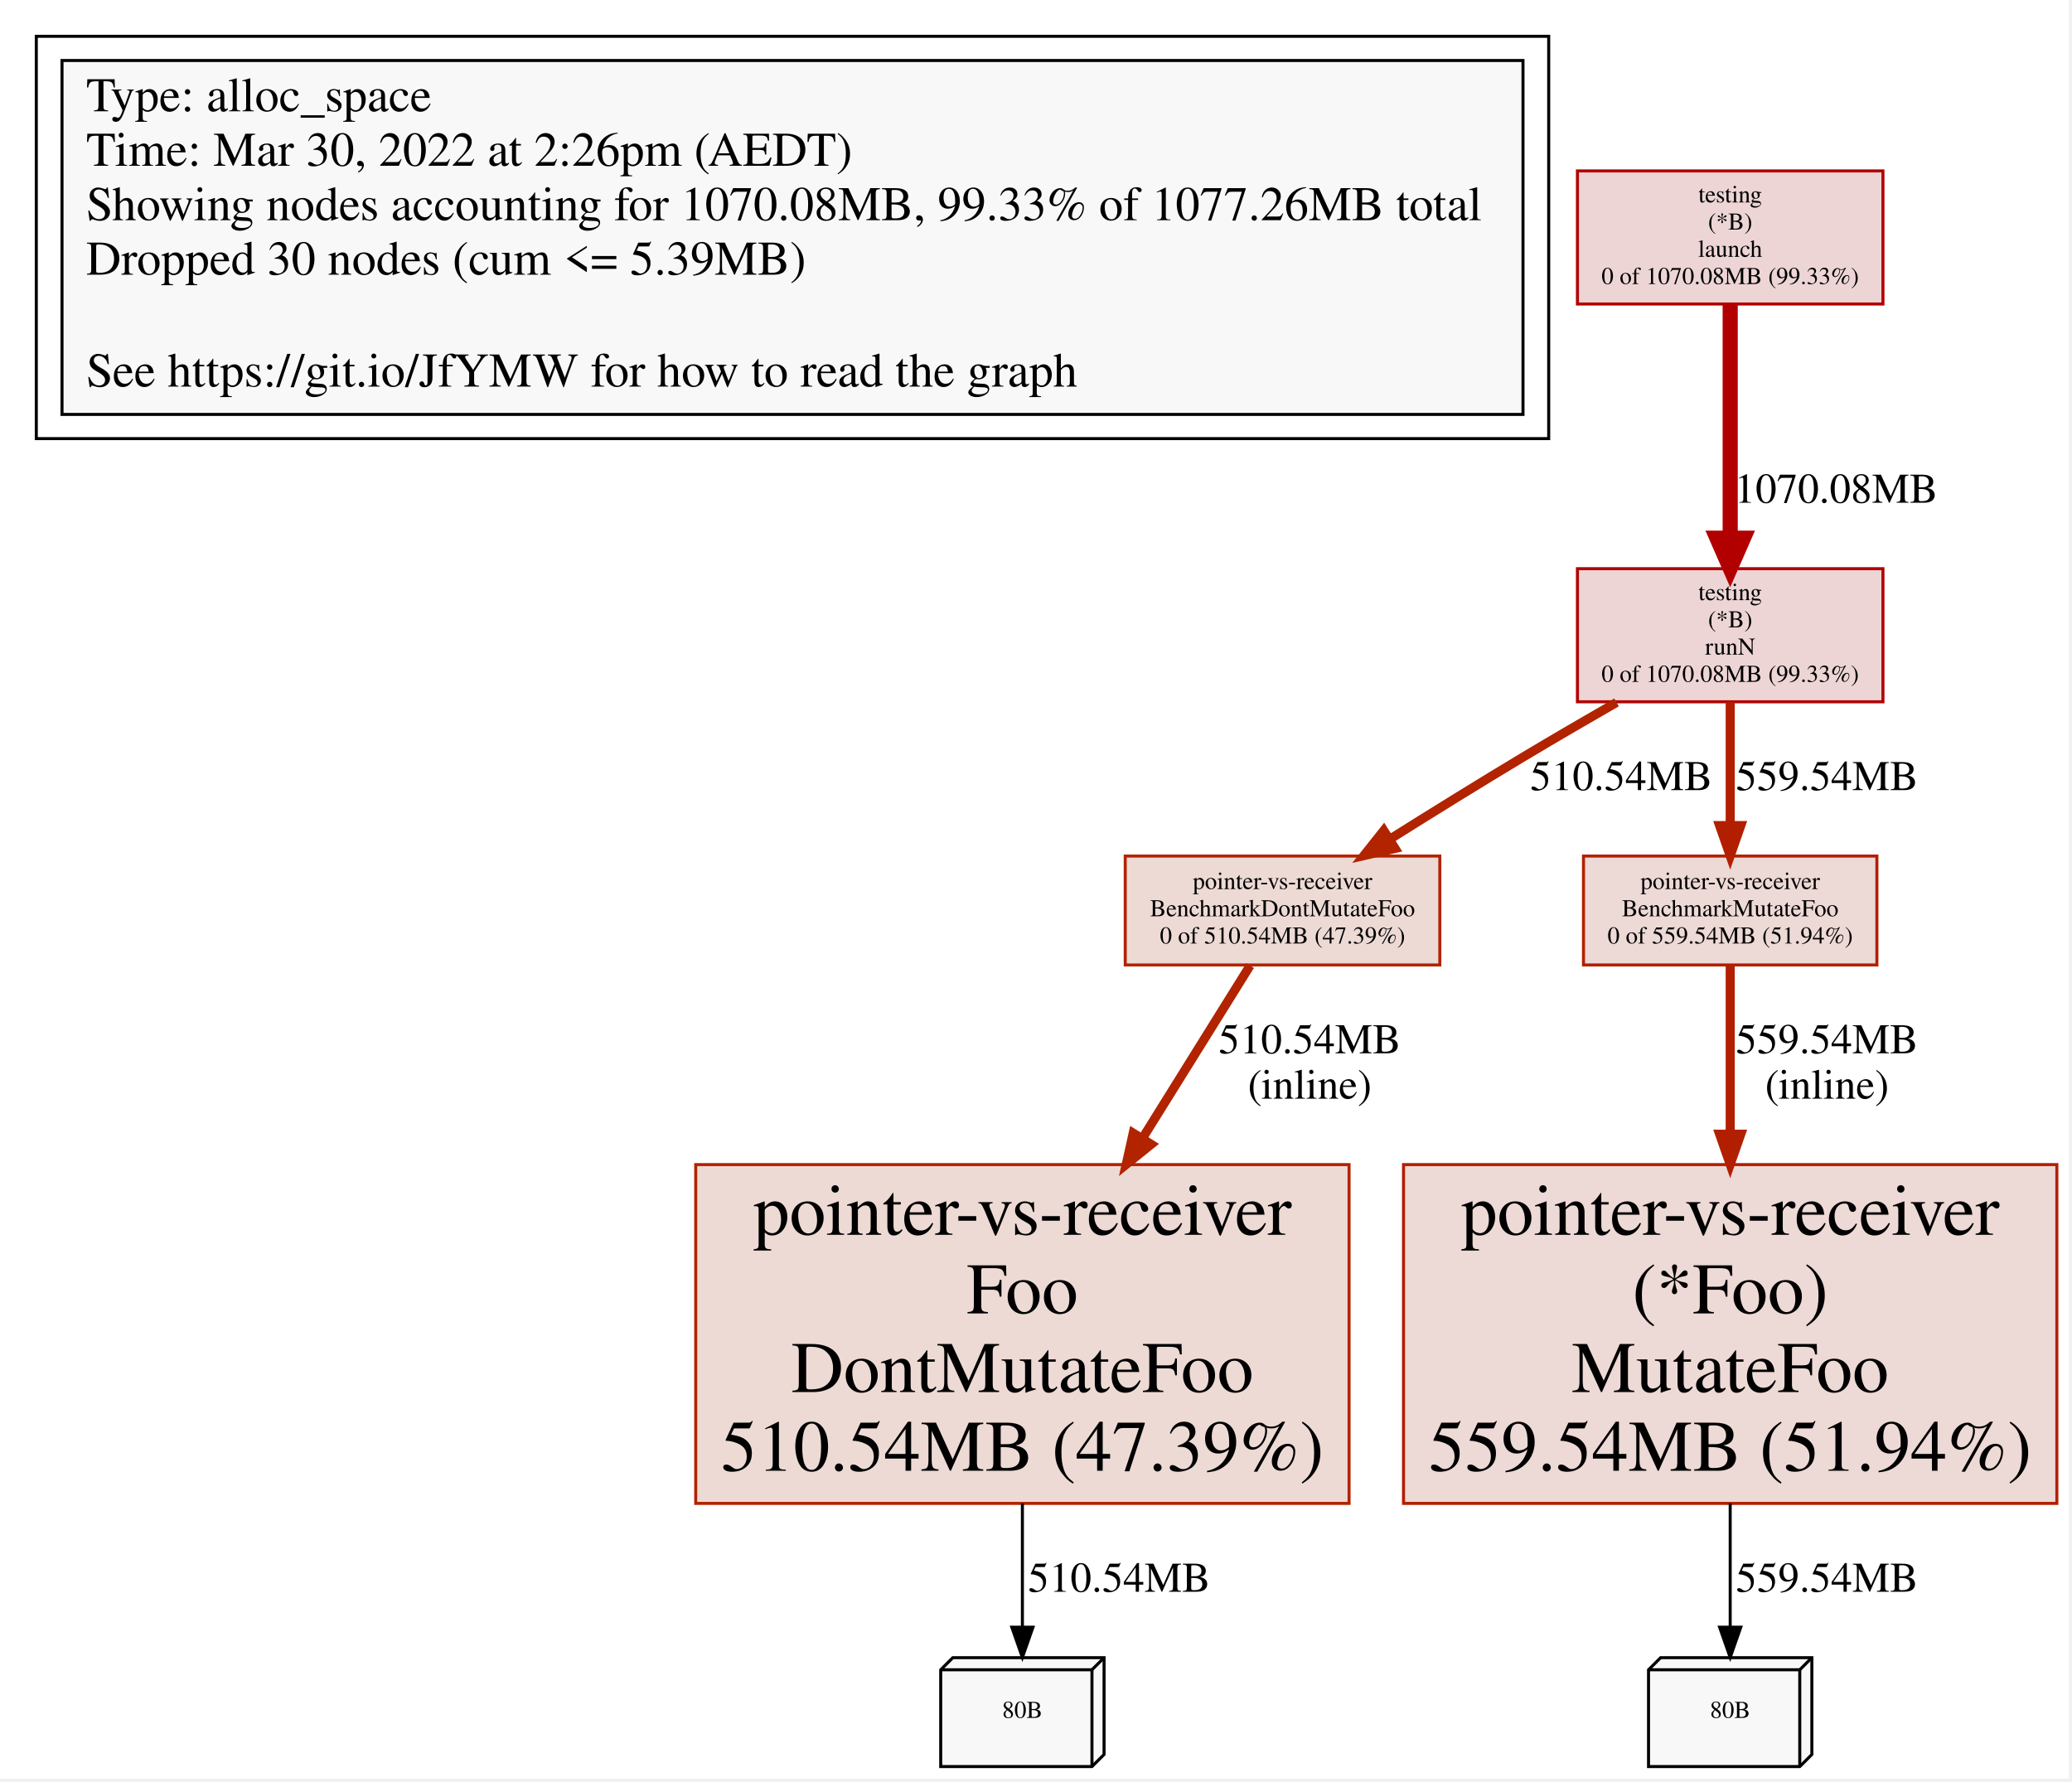
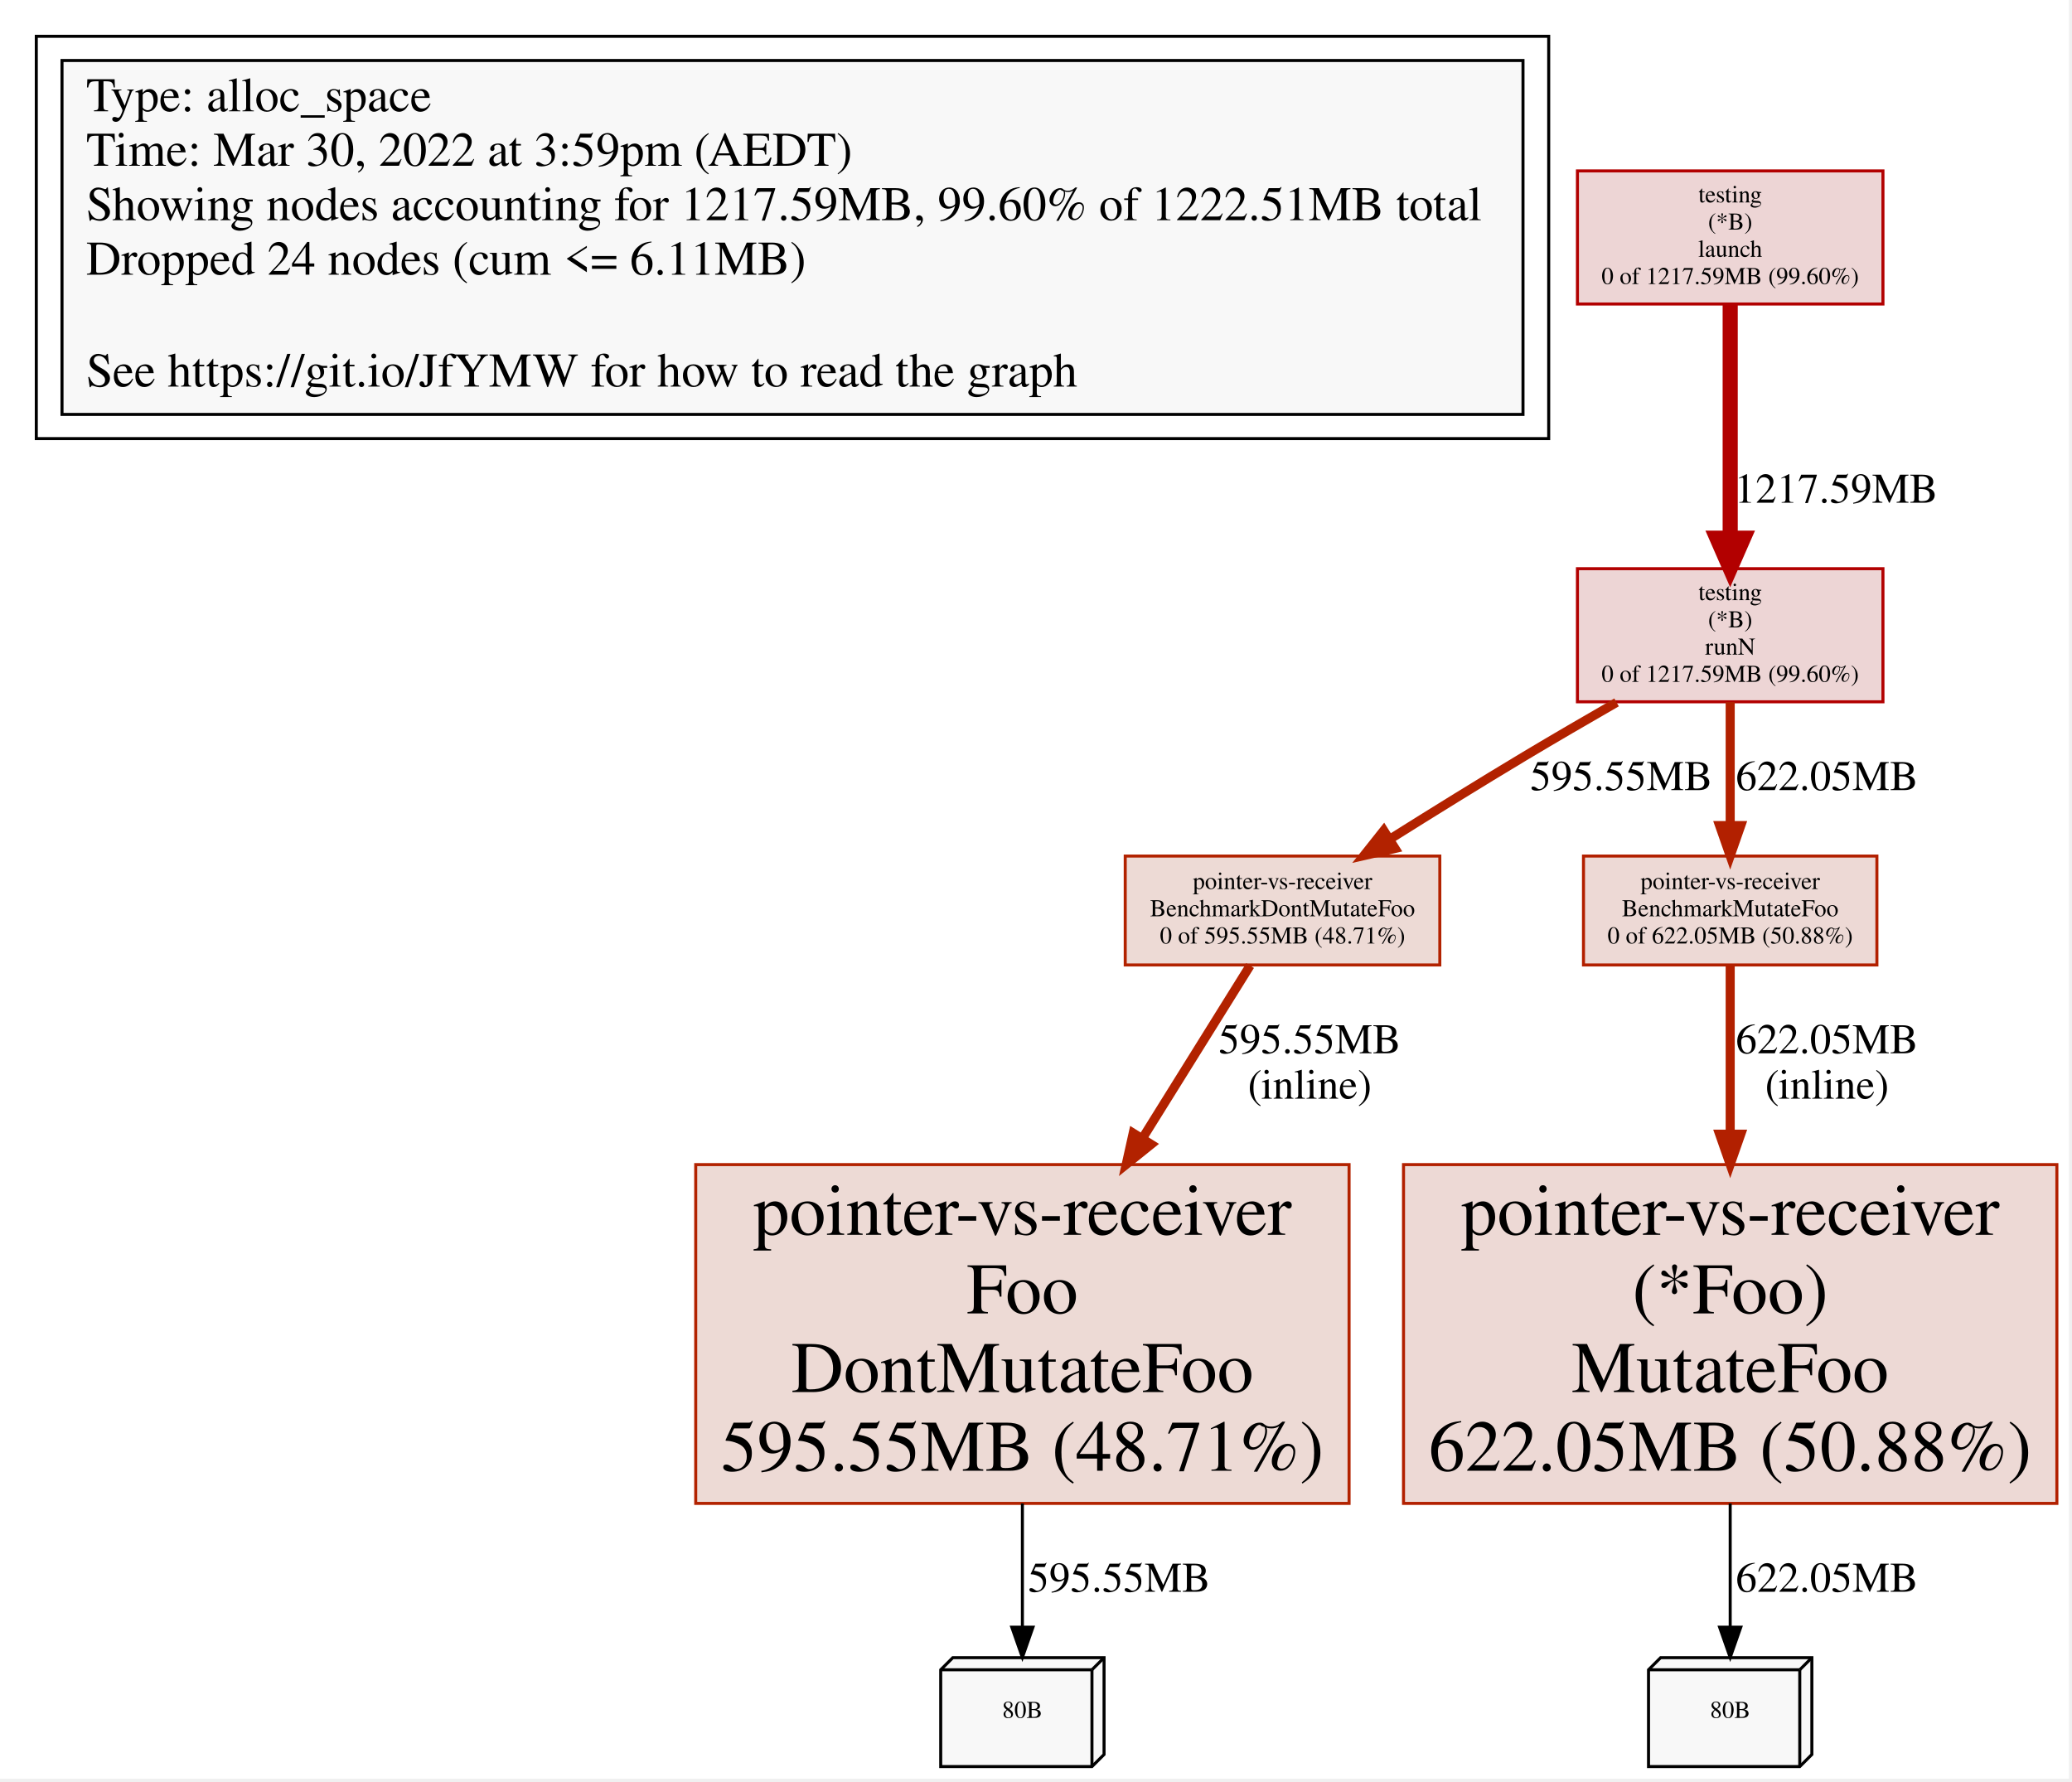
<svg xmlns="http://www.w3.org/2000/svg" xmlns:xlink="http://www.w3.org/1999/xlink" width="100%" height="100%">
  <g id="viewport" transform="scale(0.5,0.5) translate(0,0)">
    <g id="graph0" class="graph" transform="scale(1 1) rotate(0) translate(4 584)">
      <polygon fill="white" stroke="transparent" points="-4,4 -4,-584 680,-584 680,4 -4,4" />
      <g id="clust1" class="cluster">
        <polygon fill="none" stroke="black" points="8,-439 8,-572 508,-572 508,-439 8,-439" />
      </g>
      <g id="node1" class="node">
        <polygon fill="#f8f8f8" stroke="black" points="499.5,-564 16.5,-564 16.5,-447 499.5,-447 499.5,-564" />
        <text text-anchor="start" x="24.5" y="-547.2" font-family="Times,serif" font-size="16.00">Type: alloc_space</text>
-         <text text-anchor="start" x="24.5" y="-529.2" font-family="Times,serif" font-size="16.00">Time: Mar 30, 2022 at 2:26pm (AEDT)</text>
-         <text text-anchor="start" x="24.5" y="-511.2" font-family="Times,serif" font-size="16.00">Showing nodes accounting for 1070.08MB, 99.33% of 1077.26MB total</text>
-         <text text-anchor="start" x="24.5" y="-493.2" font-family="Times,serif" font-size="16.00">Dropped 30 nodes (cum &lt;= 5.39MB)</text>
+         <text text-anchor="start" x="24.5" y="-529.2" font-family="Times,serif" font-size="16.00">Time: Mar 30, 2022 at 3:59pm (AEDT)</text>
+         <text text-anchor="start" x="24.5" y="-511.2" font-family="Times,serif" font-size="16.00">Showing nodes accounting for 1217.59MB, 99.60% of 1222.51MB total</text>
+         <text text-anchor="start" x="24.5" y="-493.2" font-family="Times,serif" font-size="16.00">Dropped 24 nodes (cum &lt;= 6.11MB)</text>
        <text text-anchor="start" x="24.5" y="-456.2" font-family="Times,serif" font-size="16.00">See https://git.io/JfYMW for how to read the graph</text>
      </g>
      <g id="node1" class="node">
        <g id="a_node1">
-           <a xlink:title="github.com/joshcarp/go-benchmarks/pointer-vs-receiver.(*Foo).MutateFoo (559.54MB)">
-             <polygon fill="#edd9d5" stroke="#b21f00" points="676,-199 460,-199 460,-87 676,-87 676,-199" />
+           <a xlink:title="github.com/joshcarp/go-benchmarks/pointer-vs-receiver.(*Foo).MutateFoo (622.05MB)">
+             <polygon fill="#edd9d5" stroke="#b22000" points="676,-199 460,-199 460,-87 676,-87 676,-199" />
            <text text-anchor="middle" x="568" y="-175.8" font-family="Times,serif" font-size="24.00">pointer-vs-receiver</text>
            <text text-anchor="middle" x="568" y="-149.8" font-family="Times,serif" font-size="24.00">(*Foo)</text>
            <text text-anchor="middle" x="568" y="-123.8" font-family="Times,serif" font-size="24.00">MutateFoo</text>
-             <text text-anchor="middle" x="568" y="-97.8" font-family="Times,serif" font-size="24.00">559.54MB (51.94%)</text>
+             <text text-anchor="middle" x="568" y="-97.8" font-family="Times,serif" font-size="24.00">622.05MB (50.88%)</text>
          </a>
        </g>
      </g>
      <g id="NN1_0" class="node">
        <g id="a_NN1_0">
-           <a xlink:title="559.54MB">
+           <a xlink:title="622.05MB">
            <polygon fill="#f8f8f8" stroke="black" points="595,-36 545,-36 541,-32 541,0 591,0 595,-4 595,-36" />
            <polyline fill="none" stroke="black" points="591,-32 541,-32 " />
            <polyline fill="none" stroke="black" points="591,-32 591,0 " />
            <polyline fill="none" stroke="black" points="591,-32 595,-36 " />
            <text text-anchor="middle" x="568" y="-16.1" font-family="Times,serif" font-size="8.00">80B</text>
          </a>
        </g>
      </g>
      <g id="edge1" class="edge">
        <g id="a_edge1">
-           <a xlink:title="559.54MB">
+           <a xlink:title="622.05MB">
            <path fill="none" stroke="black" d="M568,-86.98C568,-72.87 568,-58.31 568,-46.3" />
            <polygon fill="black" stroke="black" points="571.5,-46.07 568,-36.07 564.5,-46.07 571.5,-46.07" />
          </a>
        </g>
        <g id="a_edge1-label">
-           <a xlink:title="559.54MB">
-             <text text-anchor="middle" x="600" y="-57.8" font-family="Times,serif" font-size="14.00"> 559.54MB</text>
+           <a xlink:title="622.05MB">
+             <text text-anchor="middle" x="600" y="-57.8" font-family="Times,serif" font-size="14.00"> 622.05MB</text>
          </a>
        </g>
      </g>
      <g id="node2" class="node">
        <g id="a_node2">
-           <a xlink:title="testing.(*B).launch (1070.08MB)">
+           <a xlink:title="testing.(*B).launch (1217.59MB)">
            <polygon fill="#edd5d5" stroke="#b20000" points="618.5,-527.5 517.5,-527.5 517.5,-483.5 618.5,-483.5 618.5,-527.5" />
            <text text-anchor="middle" x="568" y="-517.1" font-family="Times,serif" font-size="8.00">testing</text>
            <text text-anchor="middle" x="568" y="-508.1" font-family="Times,serif" font-size="8.00">(*B)</text>
            <text text-anchor="middle" x="568" y="-499.1" font-family="Times,serif" font-size="8.00">launch</text>
-             <text text-anchor="middle" x="568" y="-490.1" font-family="Times,serif" font-size="8.00">0 of 1070.08MB (99.33%)</text>
+             <text text-anchor="middle" x="568" y="-490.1" font-family="Times,serif" font-size="8.00">0 of 1217.59MB (99.60%)</text>
          </a>
        </g>
      </g>
      <g id="node3" class="node">
        <g id="a_node3">
-           <a xlink:title="testing.(*B).runN (1070.08MB)">
+           <a xlink:title="testing.(*B).runN (1217.59MB)">
            <polygon fill="#edd5d5" stroke="#b20000" points="618.5,-396 517.5,-396 517.5,-352 618.5,-352 618.5,-396" />
            <text text-anchor="middle" x="568" y="-385.6" font-family="Times,serif" font-size="8.00">testing</text>
            <text text-anchor="middle" x="568" y="-376.6" font-family="Times,serif" font-size="8.00">(*B)</text>
            <text text-anchor="middle" x="568" y="-367.6" font-family="Times,serif" font-size="8.00">runN</text>
-             <text text-anchor="middle" x="568" y="-358.6" font-family="Times,serif" font-size="8.00">0 of 1070.08MB (99.33%)</text>
+             <text text-anchor="middle" x="568" y="-358.6" font-family="Times,serif" font-size="8.00">0 of 1217.59MB (99.60%)</text>
          </a>
        </g>
      </g>
      <g id="edge3" class="edge">
        <g id="a_edge3">
-           <a xlink:title="testing.(*B).launch -&gt; testing.(*B).runN (1070.08MB)">
+           <a xlink:title="testing.(*B).launch -&gt; testing.(*B).runN (1217.59MB)">
            <path fill="none" stroke="#b20000" stroke-width="5" d="M568,-483.41C568,-462.52 568,-430.3 568,-406.41" />
            <polygon fill="#b20000" stroke="#b20000" stroke-width="5" points="572.38,-406.09 568,-396.09 563.63,-406.09 572.38,-406.09" />
          </a>
        </g>
        <g id="a_edge3-label">
-           <a xlink:title="testing.(*B).launch -&gt; testing.(*B).runN (1070.08MB)">
-             <text text-anchor="middle" x="603" y="-417.8" font-family="Times,serif" font-size="14.00"> 1070.08MB</text>
+           <a xlink:title="testing.(*B).launch -&gt; testing.(*B).runN (1217.59MB)">
+             <text text-anchor="middle" x="603" y="-417.8" font-family="Times,serif" font-size="14.00"> 1217.59MB</text>
          </a>
        </g>
      </g>
      <g id="node5" class="node">
        <g id="a_node5">
-           <a xlink:title="github.com/joshcarp/go-benchmarks/pointer-vs-receiver.BenchmarkDontMutateFoo (510.54MB)">
-             <polygon fill="#eddad5" stroke="#b22300" points="472,-301 368,-301 368,-265 472,-265 472,-301" />
+           <a xlink:title="github.com/joshcarp/go-benchmarks/pointer-vs-receiver.BenchmarkDontMutateFoo (595.55MB)">
+             <polygon fill="#eddad5" stroke="#b22200" points="472,-301 368,-301 368,-265 472,-265 472,-301" />
            <text text-anchor="middle" x="420" y="-290.1" font-family="Times,serif" font-size="8.00">pointer-vs-receiver</text>
            <text text-anchor="middle" x="420" y="-281.1" font-family="Times,serif" font-size="8.00">BenchmarkDontMutateFoo</text>
-             <text text-anchor="middle" x="420" y="-272.1" font-family="Times,serif" font-size="8.00">0 of 510.54MB (47.39%)</text>
+             <text text-anchor="middle" x="420" y="-272.1" font-family="Times,serif" font-size="8.00">0 of 595.55MB (48.71%)</text>
          </a>
        </g>
      </g>
      <g id="edge7" class="edge">
        <g id="a_edge7">
-           <a xlink:title="testing.(*B).runN -&gt; github.com/joshcarp/go-benchmarks/pointer-vs-receiver.BenchmarkDontMutateFoo (510.54MB)">
-             <path fill="none" stroke="#b22300" stroke-width="3" d="M530.44,-351.8C520.5,-346.09 509.81,-339.87 500,-334 485.36,-325.23 469.39,-315.32 455.59,-306.65" />
-             <polygon fill="#b22300" stroke="#b22300" stroke-width="3" points="457.2,-303.52 446.88,-301.15 453.47,-309.45 457.2,-303.52" />
+           <a xlink:title="testing.(*B).runN -&gt; github.com/joshcarp/go-benchmarks/pointer-vs-receiver.BenchmarkDontMutateFoo (595.55MB)">
+             <path fill="none" stroke="#b22200" stroke-width="3" d="M530.44,-351.8C520.5,-346.09 509.81,-339.87 500,-334 485.36,-325.23 469.39,-315.32 455.59,-306.65" />
+             <polygon fill="#b22200" stroke="#b22200" stroke-width="3" points="457.2,-303.52 446.88,-301.15 453.47,-309.45 457.2,-303.52" />
          </a>
        </g>
        <g id="a_edge7-label">
-           <a xlink:title="testing.(*B).runN -&gt; github.com/joshcarp/go-benchmarks/pointer-vs-receiver.BenchmarkDontMutateFoo (510.54MB)">
-             <text text-anchor="middle" x="532" y="-322.8" font-family="Times,serif" font-size="14.00"> 510.54MB</text>
+           <a xlink:title="testing.(*B).runN -&gt; github.com/joshcarp/go-benchmarks/pointer-vs-receiver.BenchmarkDontMutateFoo (595.55MB)">
+             <text text-anchor="middle" x="532" y="-322.8" font-family="Times,serif" font-size="14.00"> 595.55MB</text>
          </a>
        </g>
      </g>
      <g id="node6" class="node">
        <g id="a_node6">
-           <a xlink:title="github.com/joshcarp/go-benchmarks/pointer-vs-receiver.BenchmarkMutateFoo (559.54MB)">
-             <polygon fill="#edd9d5" stroke="#b21f00" points="616.5,-301 519.5,-301 519.5,-265 616.5,-265 616.5,-301" />
+           <a xlink:title="github.com/joshcarp/go-benchmarks/pointer-vs-receiver.BenchmarkMutateFoo (622.05MB)">
+             <polygon fill="#edd9d5" stroke="#b22000" points="616.5,-301 519.5,-301 519.5,-265 616.5,-265 616.5,-301" />
            <text text-anchor="middle" x="568" y="-290.1" font-family="Times,serif" font-size="8.00">pointer-vs-receiver</text>
            <text text-anchor="middle" x="568" y="-281.1" font-family="Times,serif" font-size="8.00">BenchmarkMutateFoo</text>
-             <text text-anchor="middle" x="568" y="-272.1" font-family="Times,serif" font-size="8.00">0 of 559.54MB (51.94%)</text>
+             <text text-anchor="middle" x="568" y="-272.1" font-family="Times,serif" font-size="8.00">0 of 622.05MB (50.88%)</text>
          </a>
        </g>
      </g>
      <g id="edge5" class="edge">
        <g id="a_edge5">
-           <a xlink:title="testing.(*B).runN -&gt; github.com/joshcarp/go-benchmarks/pointer-vs-receiver.BenchmarkMutateFoo (559.54MB)">
-             <path fill="none" stroke="#b21f00" stroke-width="3" d="M568,-351.91C568,-339.78 568,-324.41 568,-311.36" />
-             <polygon fill="#b21f00" stroke="#b21f00" stroke-width="3" points="571.5,-311.07 568,-301.07 564.5,-311.07 571.5,-311.07" />
+           <a xlink:title="testing.(*B).runN -&gt; github.com/joshcarp/go-benchmarks/pointer-vs-receiver.BenchmarkMutateFoo (622.05MB)">
+             <path fill="none" stroke="#b22000" stroke-width="3" d="M568,-351.91C568,-339.78 568,-324.41 568,-311.36" />
+             <polygon fill="#b22000" stroke="#b22000" stroke-width="3" points="571.5,-311.07 568,-301.07 564.5,-311.07 571.5,-311.07" />
          </a>
        </g>
        <g id="a_edge5-label">
-           <a xlink:title="testing.(*B).runN -&gt; github.com/joshcarp/go-benchmarks/pointer-vs-receiver.BenchmarkMutateFoo (559.54MB)">
-             <text text-anchor="middle" x="600" y="-322.8" font-family="Times,serif" font-size="14.00"> 559.54MB</text>
+           <a xlink:title="testing.(*B).runN -&gt; github.com/joshcarp/go-benchmarks/pointer-vs-receiver.BenchmarkMutateFoo (622.05MB)">
+             <text text-anchor="middle" x="600" y="-322.8" font-family="Times,serif" font-size="14.00"> 622.05MB</text>
          </a>
        </g>
      </g>
      <g id="node4" class="node">
        <g id="a_node4">
-           <a xlink:title="github.com/joshcarp/go-benchmarks/pointer-vs-receiver.Foo.DontMutateFoo (510.54MB)">
-             <polygon fill="#eddad5" stroke="#b22300" points="442,-199 226,-199 226,-87 442,-87 442,-199" />
+           <a xlink:title="github.com/joshcarp/go-benchmarks/pointer-vs-receiver.Foo.DontMutateFoo (595.55MB)">
+             <polygon fill="#eddad5" stroke="#b22200" points="442,-199 226,-199 226,-87 442,-87 442,-199" />
            <text text-anchor="middle" x="334" y="-175.8" font-family="Times,serif" font-size="24.00">pointer-vs-receiver</text>
            <text text-anchor="middle" x="334" y="-149.8" font-family="Times,serif" font-size="24.00">Foo</text>
            <text text-anchor="middle" x="334" y="-123.8" font-family="Times,serif" font-size="24.00">DontMutateFoo</text>
-             <text text-anchor="middle" x="334" y="-97.8" font-family="Times,serif" font-size="24.00">510.54MB (47.39%)</text>
+             <text text-anchor="middle" x="334" y="-97.8" font-family="Times,serif" font-size="24.00">595.55MB (48.71%)</text>
          </a>
        </g>
      </g>
      <g id="NN4_0" class="node">
        <g id="a_NN4_0">
-           <a xlink:title="510.54MB">
+           <a xlink:title="595.55MB">
            <polygon fill="#f8f8f8" stroke="black" points="361,-36 311,-36 307,-32 307,0 357,0 361,-4 361,-36" />
            <polyline fill="none" stroke="black" points="357,-32 307,-32 " />
            <polyline fill="none" stroke="black" points="357,-32 357,0 " />
            <polyline fill="none" stroke="black" points="357,-32 361,-36 " />
            <text text-anchor="middle" x="334" y="-16.1" font-family="Times,serif" font-size="8.00">80B</text>
          </a>
        </g>
      </g>
      <g id="edge2" class="edge">
        <g id="a_edge2">
-           <a xlink:title="510.54MB">
+           <a xlink:title="595.55MB">
            <path fill="none" stroke="black" d="M334,-86.98C334,-72.87 334,-58.31 334,-46.3" />
            <polygon fill="black" stroke="black" points="337.5,-46.07 334,-36.07 330.5,-46.07 337.5,-46.07" />
          </a>
        </g>
        <g id="a_edge2-label">
-           <a xlink:title="510.54MB">
-             <text text-anchor="middle" x="366" y="-57.8" font-family="Times,serif" font-size="14.00"> 510.54MB</text>
+           <a xlink:title="595.55MB">
+             <text text-anchor="middle" x="366" y="-57.8" font-family="Times,serif" font-size="14.00"> 595.55MB</text>
          </a>
        </g>
      </g>
      <g id="edge6" class="edge">
        <g id="a_edge6">
-           <a xlink:title="github.com/joshcarp/go-benchmarks/pointer-vs-receiver.BenchmarkDontMutateFoo -&gt; github.com/joshcarp/go-benchmarks/pointer-vs-receiver.Foo.DontMutateFoo (510.54MB)">
-             <path fill="none" stroke="#b22300" stroke-width="3" d="M409.28,-264.8C400.26,-250.32 386.77,-228.67 373.69,-207.68" />
-             <polygon fill="#b22300" stroke="#b22300" stroke-width="3" points="376.58,-205.7 368.32,-199.06 370.63,-209.4 376.58,-205.7" />
+           <a xlink:title="github.com/joshcarp/go-benchmarks/pointer-vs-receiver.BenchmarkDontMutateFoo -&gt; github.com/joshcarp/go-benchmarks/pointer-vs-receiver.Foo.DontMutateFoo (595.55MB)">
+             <path fill="none" stroke="#b22200" stroke-width="3" d="M409.28,-264.8C400.26,-250.32 386.77,-228.67 373.69,-207.68" />
+             <polygon fill="#b22200" stroke="#b22200" stroke-width="3" points="376.58,-205.7 368.32,-199.06 370.63,-209.4 376.58,-205.7" />
          </a>
        </g>
        <g id="a_edge6-label">
-           <a xlink:title="github.com/joshcarp/go-benchmarks/pointer-vs-receiver.BenchmarkDontMutateFoo -&gt; github.com/joshcarp/go-benchmarks/pointer-vs-receiver.Foo.DontMutateFoo (510.54MB)">
-             <text text-anchor="middle" x="429" y="-235.8" font-family="Times,serif" font-size="14.00"> 510.54MB</text>
+           <a xlink:title="github.com/joshcarp/go-benchmarks/pointer-vs-receiver.BenchmarkDontMutateFoo -&gt; github.com/joshcarp/go-benchmarks/pointer-vs-receiver.Foo.DontMutateFoo (595.55MB)">
+             <text text-anchor="middle" x="429" y="-235.8" font-family="Times,serif" font-size="14.00"> 595.55MB</text>
            <text text-anchor="middle" x="429" y="-220.8" font-family="Times,serif" font-size="14.00"> (inline)</text>
          </a>
        </g>
      </g>
      <g id="edge4" class="edge">
        <g id="a_edge4">
-           <a xlink:title="github.com/joshcarp/go-benchmarks/pointer-vs-receiver.BenchmarkMutateFoo -&gt; github.com/joshcarp/go-benchmarks/pointer-vs-receiver.(*Foo).MutateFoo (559.54MB)">
-             <path fill="none" stroke="#b21f00" stroke-width="3" d="M568,-264.8C568,-250.64 568,-229.63 568,-209.08" />
-             <polygon fill="#b21f00" stroke="#b21f00" stroke-width="3" points="571.5,-209.06 568,-199.06 564.5,-209.06 571.5,-209.06" />
+           <a xlink:title="github.com/joshcarp/go-benchmarks/pointer-vs-receiver.BenchmarkMutateFoo -&gt; github.com/joshcarp/go-benchmarks/pointer-vs-receiver.(*Foo).MutateFoo (622.05MB)">
+             <path fill="none" stroke="#b22000" stroke-width="3" d="M568,-264.8C568,-250.64 568,-229.63 568,-209.08" />
+             <polygon fill="#b22000" stroke="#b22000" stroke-width="3" points="571.5,-209.06 568,-199.06 564.5,-209.06 571.5,-209.06" />
          </a>
        </g>
        <g id="a_edge4-label">
-           <a xlink:title="github.com/joshcarp/go-benchmarks/pointer-vs-receiver.BenchmarkMutateFoo -&gt; github.com/joshcarp/go-benchmarks/pointer-vs-receiver.(*Foo).MutateFoo (559.54MB)">
-             <text text-anchor="middle" x="600" y="-235.8" font-family="Times,serif" font-size="14.00"> 559.54MB</text>
+           <a xlink:title="github.com/joshcarp/go-benchmarks/pointer-vs-receiver.BenchmarkMutateFoo -&gt; github.com/joshcarp/go-benchmarks/pointer-vs-receiver.(*Foo).MutateFoo (622.05MB)">
+             <text text-anchor="middle" x="600" y="-235.8" font-family="Times,serif" font-size="14.00"> 622.05MB</text>
            <text text-anchor="middle" x="600" y="-220.8" font-family="Times,serif" font-size="14.00"> (inline)</text>
          </a>
        </g>
      </g>
    </g>
  </g>
</svg>
